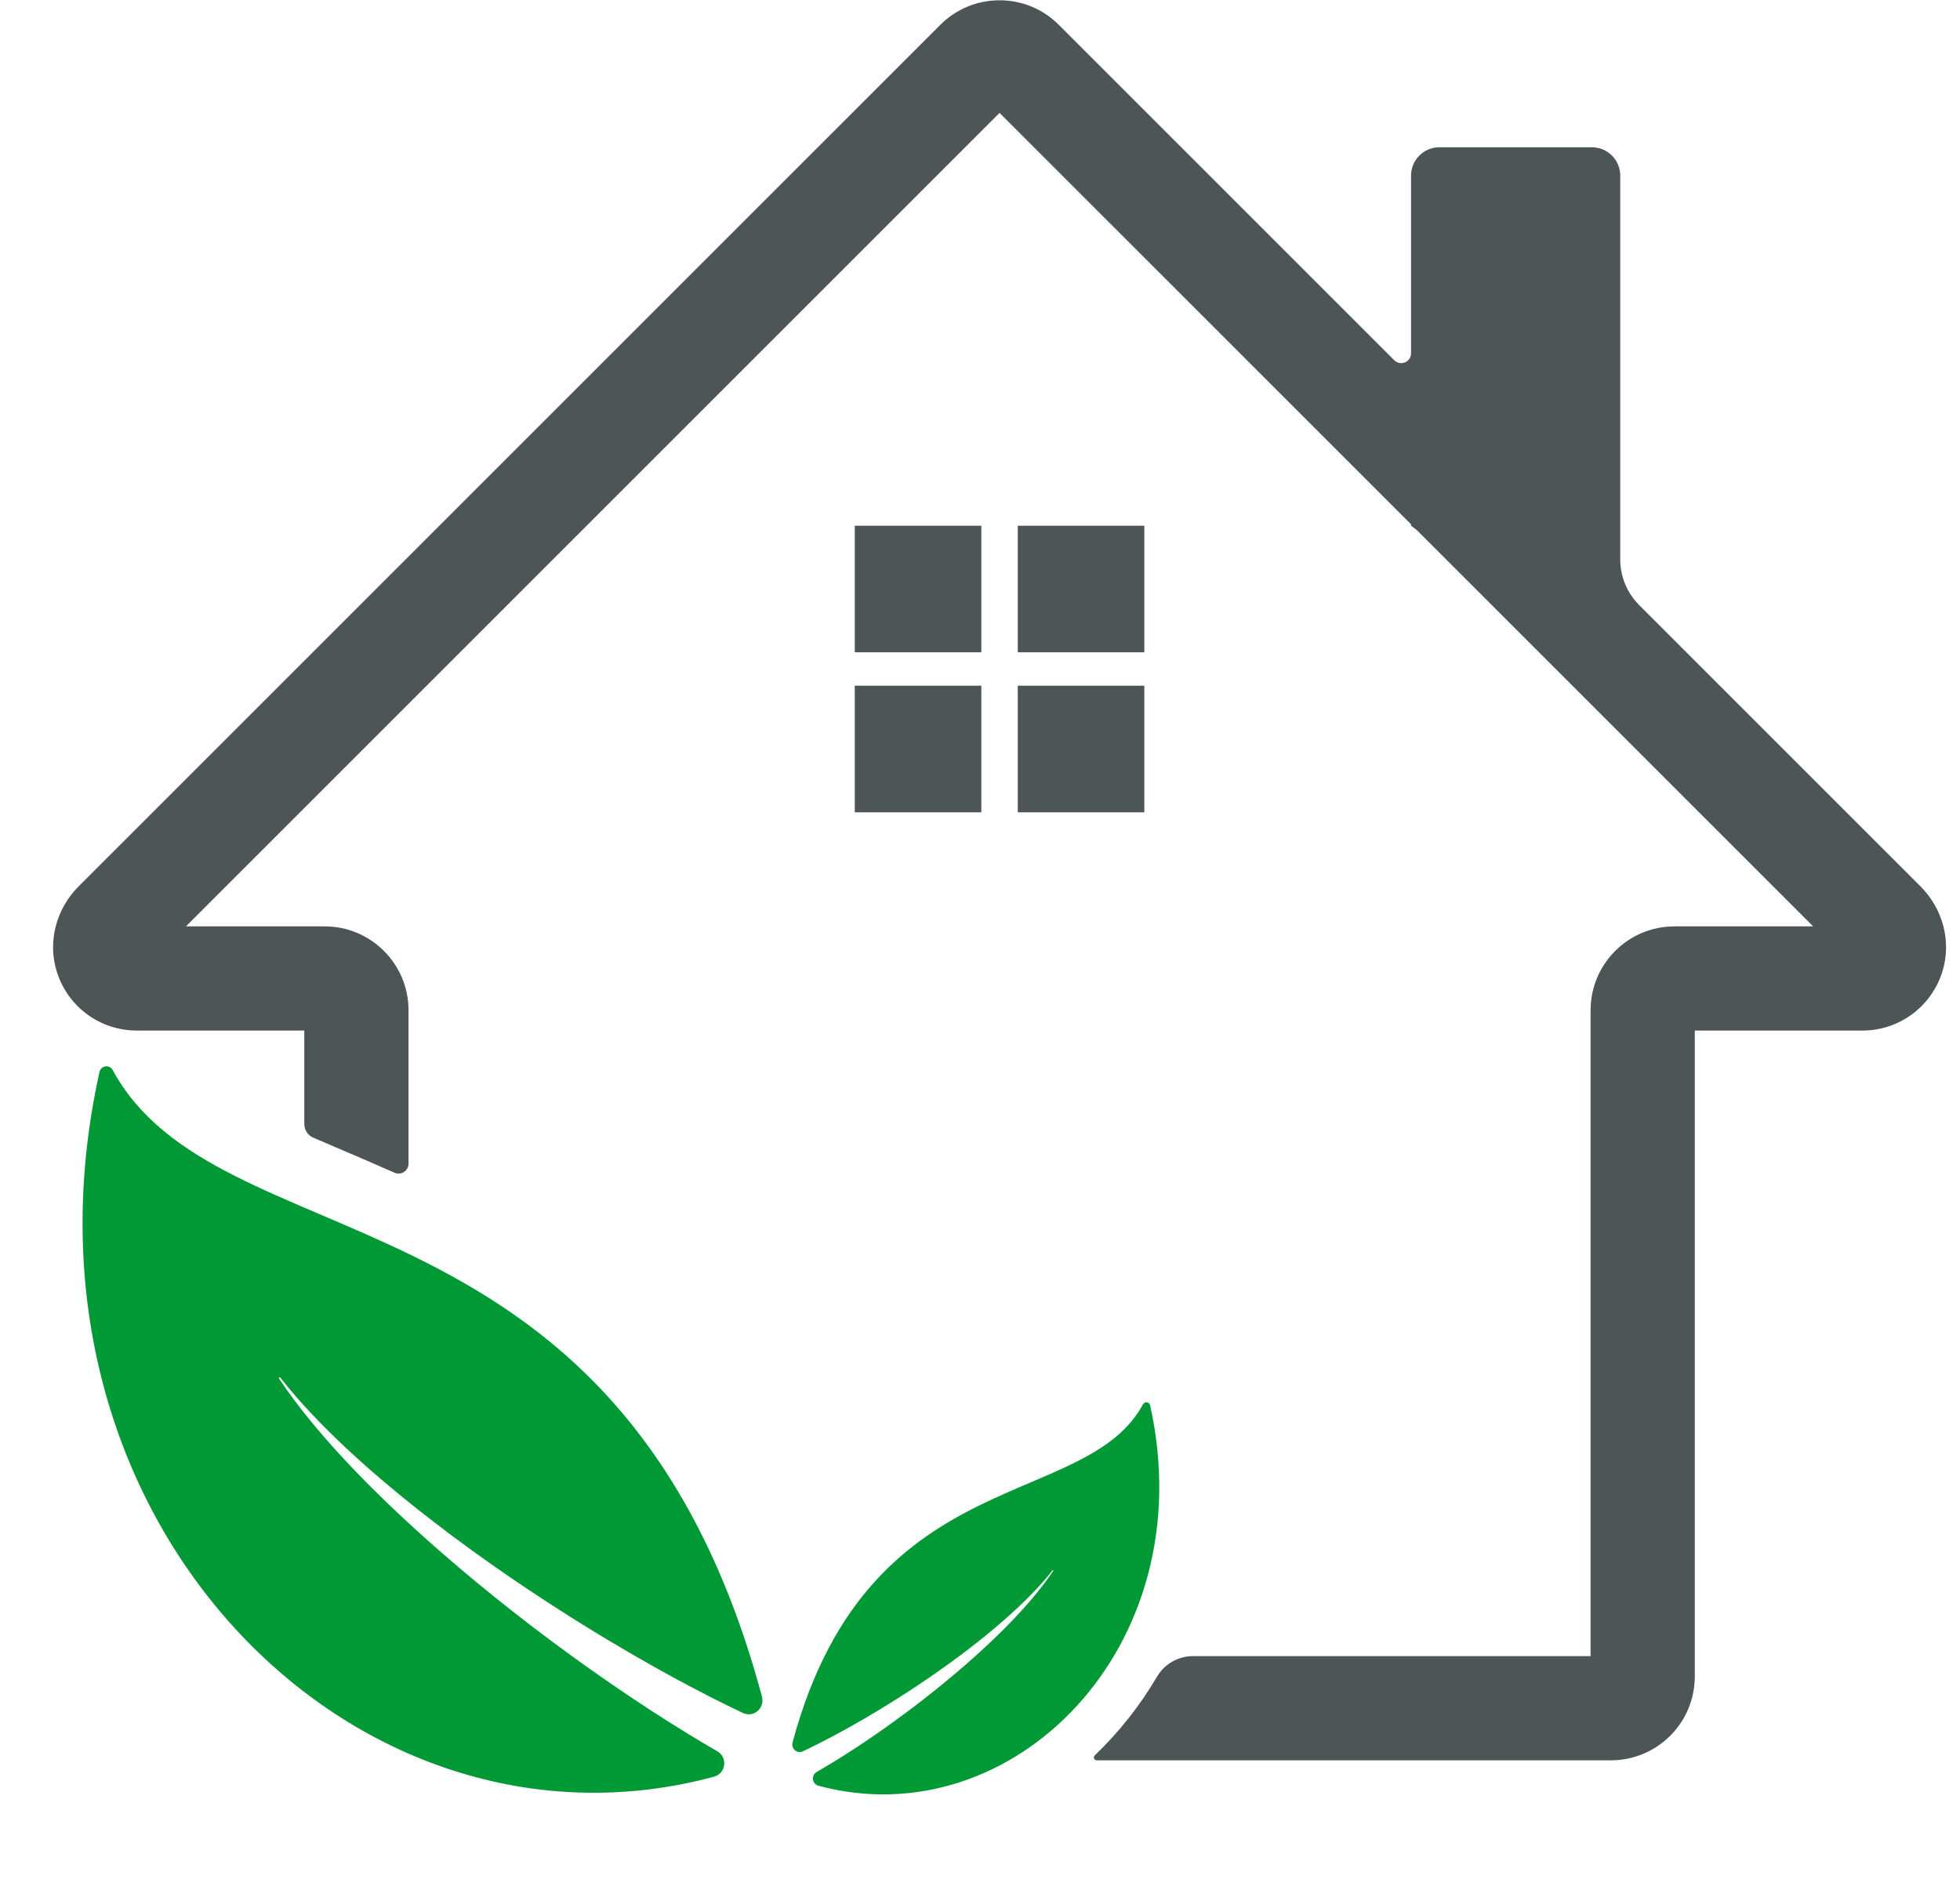
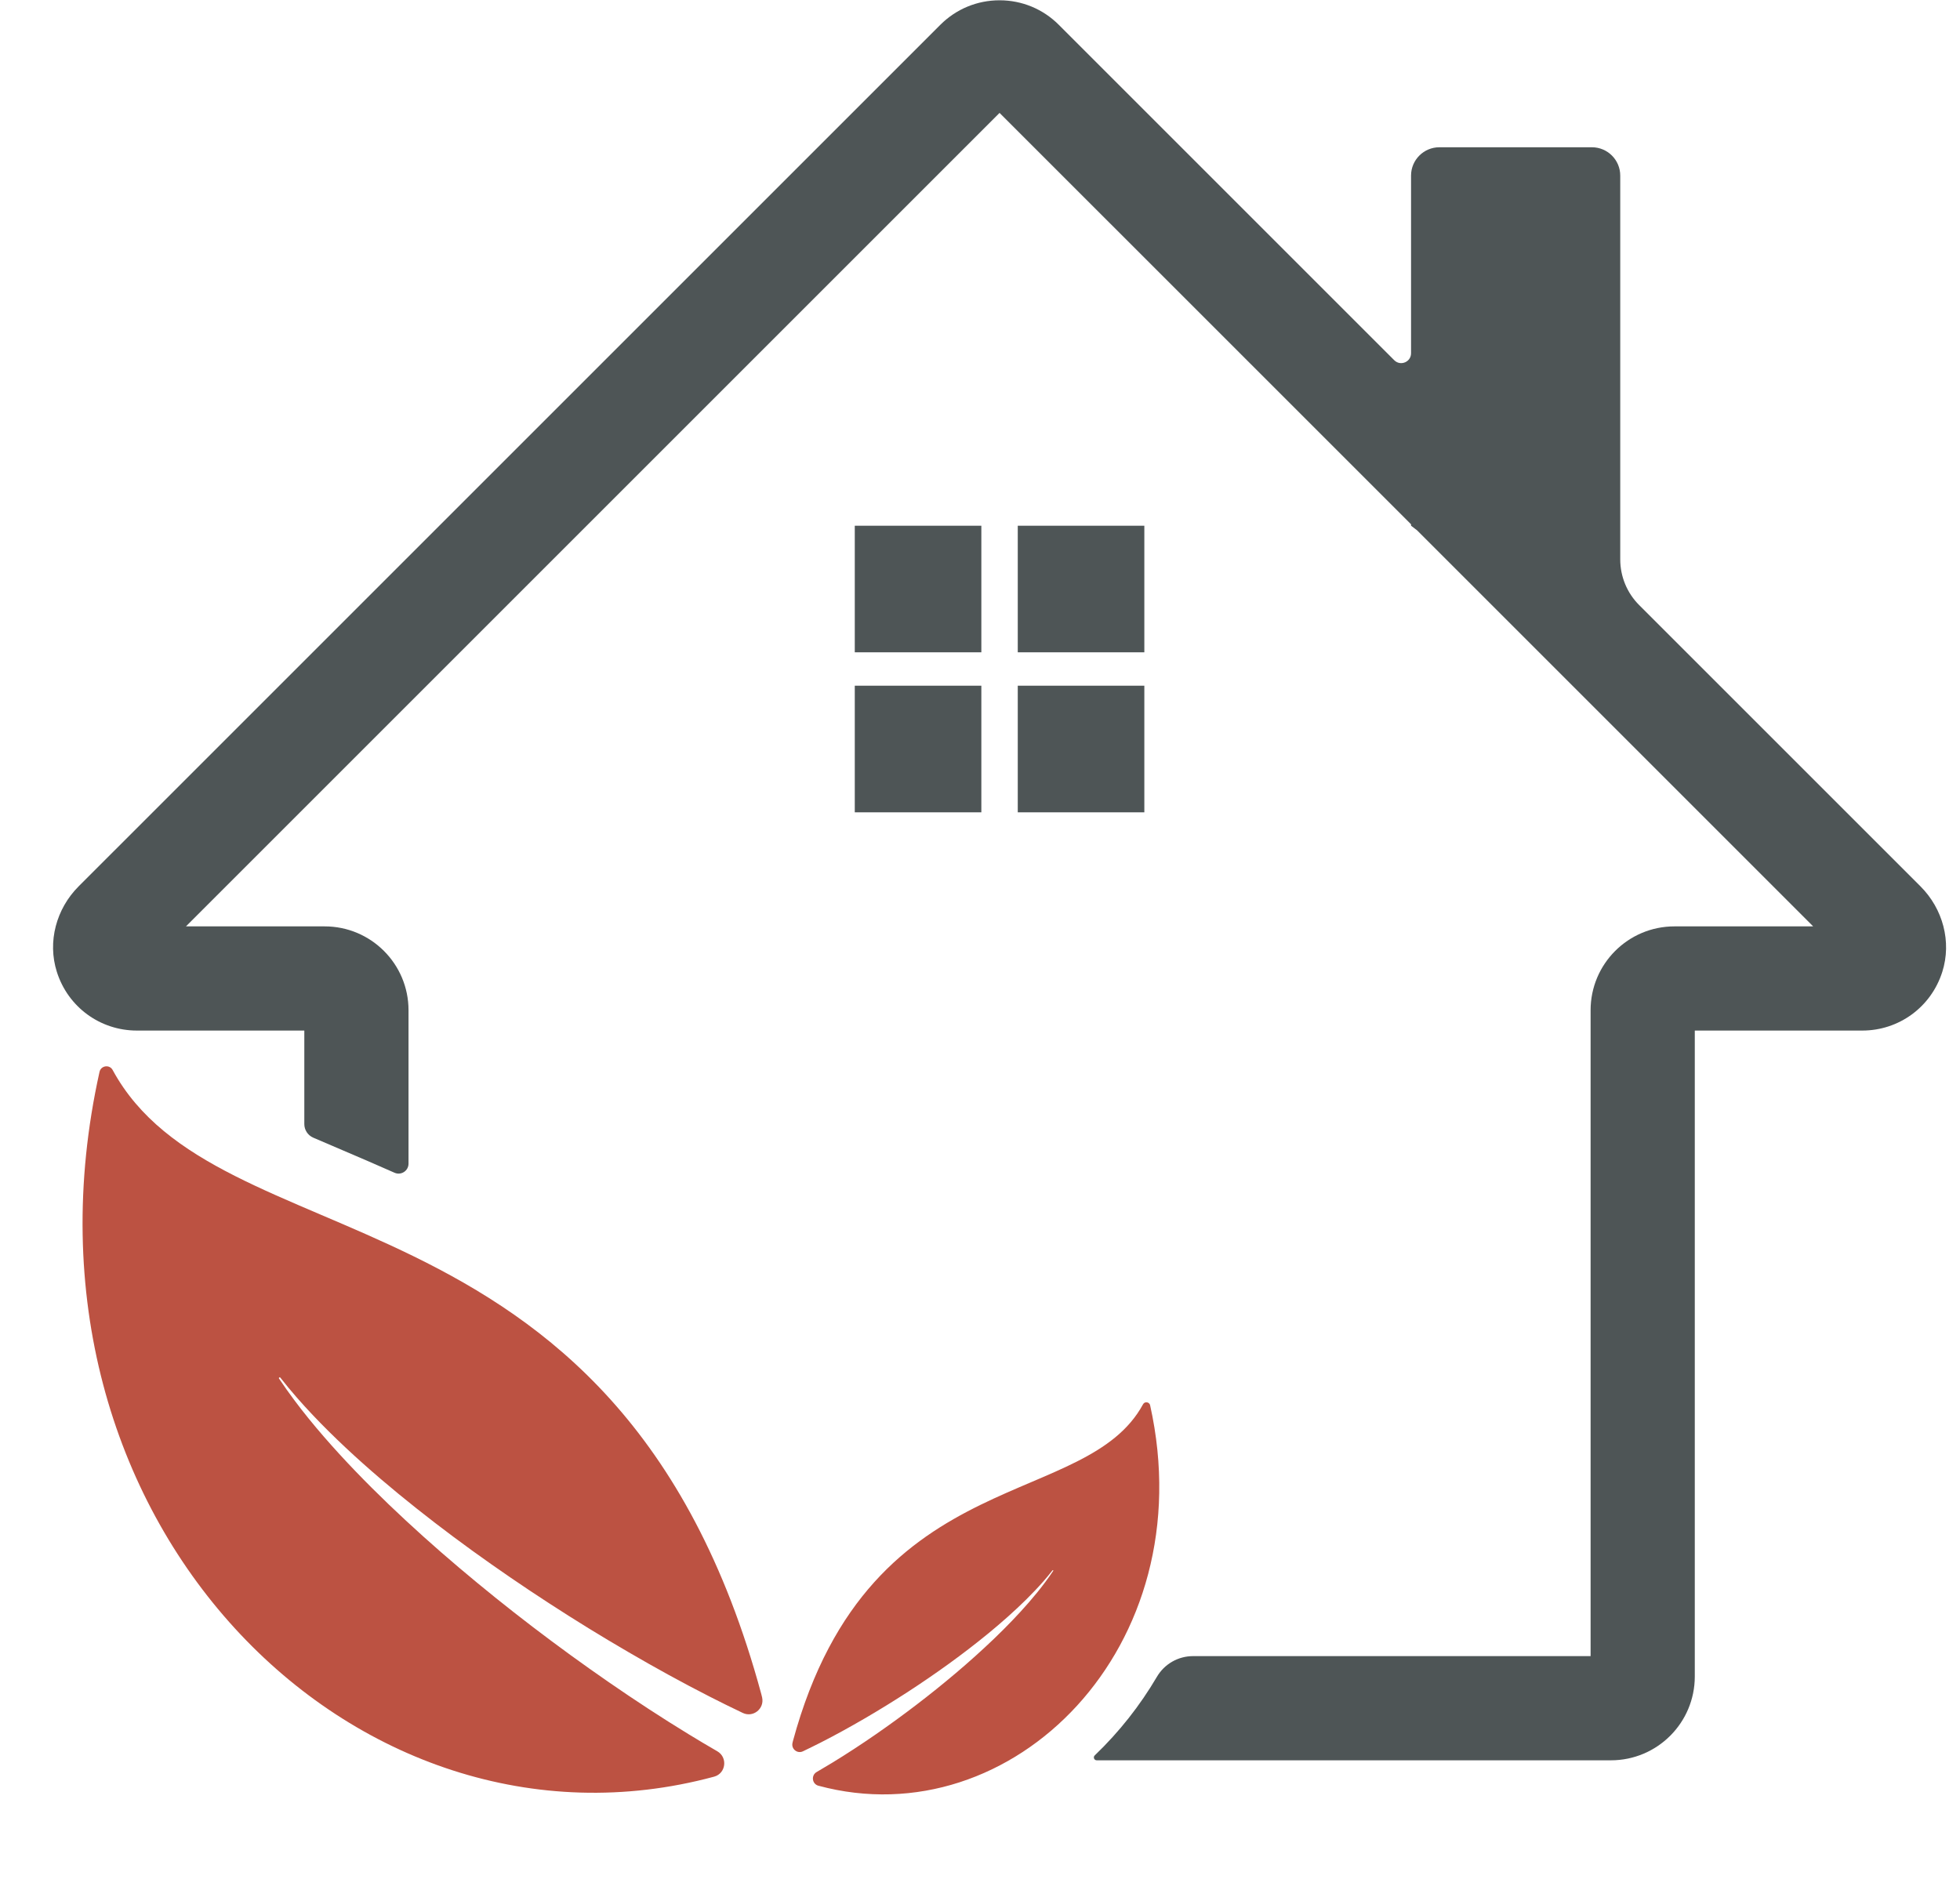
<svg xmlns="http://www.w3.org/2000/svg" width="386" zoomAndPan="magnify" viewBox="0 0 289.5 277.5" height="370" preserveAspectRatio="xMidYMid meet" version="1.0">
  <defs>
    <clipPath id="c8e39abcda">
      <path d="M 257.531 110.379 L 259.723 110.379 L 259.723 112.254 L 257.531 112.254 Z M 257.531 110.379 " clip-rule="nonzero" />
    </clipPath>
    <clipPath id="19f638d58e">
      <path d="M 259.719 111.031 C 258.719 112.562 257.801 112.332 257.645 111.949 C 257.414 111.645 257.645 110.723 257.875 110.492 C 258.184 110.262 259.41 110.57 259.41 110.57 " clip-rule="nonzero" />
    </clipPath>
    <clipPath id="328a186c93">
      <path d="M 175.012 250.977 L 177.32 250.977 L 177.32 252.98 L 175.012 252.98 Z M 175.012 250.977 " clip-rule="nonzero" />
    </clipPath>
    <clipPath id="ed0214957e">
      <path d="M 177.312 251.723 C 176.328 253.359 175.348 253.031 175.102 252.703 C 174.938 252.375 175.102 251.312 175.426 251.066 C 175.754 250.82 177.066 251.23 177.066 251.23 " clip-rule="nonzero" />
    </clipPath>
  </defs>
  <g clip-path="url(#c8e39abcda)">
    <g clip-path="url(#19f638d58e)">
      <path fill="#4e5556" d="M 254.578 107.426 L 262.867 107.426 L 262.867 115.555 L 254.578 115.555 Z M 254.578 107.426 " fill-opacity="1" fill-rule="nonzero" />
    </g>
  </g>
-   <path fill="#009935" d="M 169.879 207.594 C 169.766 207.086 169.082 206.984 168.832 207.445 C 164.656 215.145 154.992 217.332 144.867 222.281 C 134.141 227.531 122.895 235.891 117.117 257.203 C 117.094 257.297 117.07 257.387 117.051 257.48 C 116.855 258.375 117.77 259.102 118.594 258.711 C 119.477 258.289 120.352 257.855 121.227 257.414 C 123.414 256.297 125.574 255.105 127.707 253.863 C 128.773 253.242 129.836 252.605 130.887 251.957 C 131.941 251.309 132.984 250.648 134.023 249.977 C 136.098 248.629 138.145 247.227 140.152 245.777 C 142.16 244.324 144.125 242.816 146.043 241.242 C 147.957 239.664 149.816 238.023 151.582 236.281 C 152.465 235.406 153.32 234.508 154.141 233.574 C 154.594 233.051 155.035 232.52 155.465 231.973 C 155.512 231.91 155.609 231.977 155.566 232.047 C 155.18 232.629 154.777 233.195 154.363 233.75 C 153.613 234.754 152.82 235.727 152 236.672 C 150.359 238.562 148.613 240.363 146.805 242.098 C 144.992 243.832 143.125 245.508 141.211 247.129 C 139.297 248.75 137.34 250.324 135.344 251.848 C 134.348 252.609 133.34 253.359 132.324 254.098 C 131.305 254.84 130.281 255.566 129.246 256.281 C 127.176 257.711 125.062 259.094 122.906 260.41 C 122.152 260.871 121.391 261.324 120.621 261.77 C 119.777 262.258 119.934 263.531 120.875 263.793 C 120.883 263.793 120.891 263.793 120.898 263.797 C 149.512 271.512 177.801 243.258 169.879 207.594 Z M 14.699 158.344 C 14.906 157.398 16.176 157.215 16.637 158.062 C 24.375 172.328 42.281 176.379 61.035 185.555 C 80.91 195.281 101.738 210.762 112.445 250.25 C 112.492 250.418 112.535 250.59 112.57 250.762 C 112.93 252.418 111.242 253.77 109.715 253.043 C 108.078 252.266 106.453 251.461 104.836 250.637 C 100.781 248.57 96.777 246.363 92.828 244.059 C 90.852 242.91 88.887 241.734 86.938 240.535 C 84.984 239.332 83.051 238.105 81.129 236.859 C 77.281 234.363 73.496 231.77 69.773 229.082 C 66.055 226.391 62.41 223.594 58.859 220.68 C 55.312 217.762 51.863 214.719 48.594 211.484 C 46.961 209.867 45.375 208.203 43.859 206.469 C 43.016 205.504 42.195 204.52 41.406 203.508 C 41.312 203.391 41.133 203.52 41.215 203.645 C 41.93 204.715 42.676 205.77 43.449 206.805 C 44.832 208.66 46.301 210.457 47.82 212.211 C 50.859 215.715 54.102 219.051 57.449 222.266 C 60.805 225.48 64.262 228.582 67.809 231.582 C 71.355 234.586 74.98 237.5 78.68 240.328 C 80.527 241.738 82.395 243.129 84.277 244.5 C 86.16 245.867 88.062 247.215 89.98 248.539 C 93.816 251.188 97.727 253.75 101.723 256.191 C 103.121 257.047 104.531 257.887 105.953 258.707 C 107.516 259.613 107.227 261.977 105.484 262.453 C 105.469 262.457 105.457 262.461 105.441 262.465 C 52.434 276.758 0.016 224.414 14.699 158.344 " fill-opacity="1" fill-rule="nonzero" />
+   <path fill="#bc5242" d="M 169.879 207.594 C 169.766 207.086 169.082 206.984 168.832 207.445 C 164.656 215.145 154.992 217.332 144.867 222.281 C 134.141 227.531 122.895 235.891 117.117 257.203 C 117.094 257.297 117.07 257.387 117.051 257.48 C 116.855 258.375 117.77 259.102 118.594 258.711 C 119.477 258.289 120.352 257.855 121.227 257.414 C 123.414 256.297 125.574 255.105 127.707 253.863 C 128.773 253.242 129.836 252.605 130.887 251.957 C 131.941 251.309 132.984 250.648 134.023 249.977 C 136.098 248.629 138.145 247.227 140.152 245.777 C 142.16 244.324 144.125 242.816 146.043 241.242 C 147.957 239.664 149.816 238.023 151.582 236.281 C 152.465 235.406 153.32 234.508 154.141 233.574 C 154.594 233.051 155.035 232.52 155.465 231.973 C 155.512 231.91 155.609 231.977 155.566 232.047 C 155.18 232.629 154.777 233.195 154.363 233.75 C 153.613 234.754 152.82 235.727 152 236.672 C 150.359 238.562 148.613 240.363 146.805 242.098 C 144.992 243.832 143.125 245.508 141.211 247.129 C 139.297 248.75 137.34 250.324 135.344 251.848 C 134.348 252.609 133.34 253.359 132.324 254.098 C 131.305 254.84 130.281 255.566 129.246 256.281 C 127.176 257.711 125.062 259.094 122.906 260.41 C 122.152 260.871 121.391 261.324 120.621 261.77 C 119.777 262.258 119.934 263.531 120.875 263.793 C 120.883 263.793 120.891 263.793 120.898 263.797 C 149.512 271.512 177.801 243.258 169.879 207.594 Z M 14.699 158.344 C 14.906 157.398 16.176 157.215 16.637 158.062 C 24.375 172.328 42.281 176.379 61.035 185.555 C 80.91 195.281 101.738 210.762 112.445 250.25 C 112.492 250.418 112.535 250.59 112.57 250.762 C 112.93 252.418 111.242 253.77 109.715 253.043 C 108.078 252.266 106.453 251.461 104.836 250.637 C 100.781 248.57 96.777 246.363 92.828 244.059 C 90.852 242.91 88.887 241.734 86.938 240.535 C 84.984 239.332 83.051 238.105 81.129 236.859 C 77.281 234.363 73.496 231.77 69.773 229.082 C 66.055 226.391 62.41 223.594 58.859 220.68 C 55.312 217.762 51.863 214.719 48.594 211.484 C 46.961 209.867 45.375 208.203 43.859 206.469 C 43.016 205.504 42.195 204.52 41.406 203.508 C 41.312 203.391 41.133 203.52 41.215 203.645 C 41.93 204.715 42.676 205.77 43.449 206.805 C 44.832 208.66 46.301 210.457 47.82 212.211 C 50.859 215.715 54.102 219.051 57.449 222.266 C 60.805 225.48 64.262 228.582 67.809 231.582 C 71.355 234.586 74.98 237.5 78.68 240.328 C 80.527 241.738 82.395 243.129 84.277 244.5 C 86.16 245.867 88.062 247.215 89.98 248.539 C 93.816 251.188 97.727 253.75 101.723 256.191 C 103.121 257.047 104.531 257.887 105.953 258.707 C 107.516 259.613 107.227 261.977 105.484 262.453 C 105.469 262.457 105.457 262.461 105.441 262.465 C 52.434 276.758 0.016 224.414 14.699 158.344 " fill-opacity="1" fill-rule="nonzero" />
  <path fill="#4e5556" d="M 283.668 130.941 L 242.113 89.387 C 240.32 87.598 239.316 85.164 239.316 82.633 L 239.316 25.938 C 239.316 23.629 237.441 21.754 235.129 21.754 L 212.602 21.754 C 210.293 21.754 208.418 23.629 208.418 25.938 L 208.418 52.184 C 208.418 53.48 206.852 54.129 205.938 53.215 L 156.395 3.672 C 154.059 1.332 150.949 0.043 147.641 0.043 C 144.328 0.043 141.223 1.332 138.883 3.672 L 11.609 130.941 C 8.309 134.246 6.984 139.121 8.398 143.574 C 10.055 148.793 14.824 152.238 20.211 152.238 L 44.945 152.238 C 44.949 152.238 44.949 152.238 44.949 152.238 L 44.949 166.055 C 44.949 166.922 45.465 167.707 46.258 168.055 C 47.695 168.68 49.172 169.309 50.695 169.957 C 53.168 171.016 55.691 172.09 58.266 173.238 C 59.238 173.676 60.34 172.965 60.34 171.898 L 60.34 149.238 C 60.34 142.395 54.793 136.848 47.953 136.848 L 27.477 136.848 C 27.473 136.844 27.473 136.844 27.473 136.84 L 147.637 16.68 C 147.641 16.68 147.641 16.68 147.641 16.68 L 208.418 77.453 L 208.418 77.66 L 209.297 78.332 L 267.805 136.84 C 267.809 136.844 267.809 136.848 267.801 136.848 L 247.324 136.848 C 240.484 136.848 234.938 142.395 234.938 149.238 L 234.938 244.645 C 234.938 244.645 234.938 244.648 234.934 244.648 L 176.215 244.648 C 174.016 244.648 171.984 245.816 170.875 247.711 C 168.383 251.949 165.316 255.848 161.703 259.309 C 161.422 259.574 161.609 260.039 161.992 260.039 L 237.938 260.039 C 244.781 260.039 250.328 254.492 250.328 247.652 L 250.328 152.238 C 250.328 152.238 250.328 152.238 250.332 152.238 L 275.07 152.238 C 280.457 152.238 285.223 148.793 286.883 143.574 C 288.297 139.121 286.973 134.246 283.668 130.941 Z M 150.328 119.996 L 169.023 119.996 L 169.023 101.297 L 150.328 101.297 Z M 126.254 119.996 L 144.949 119.996 L 144.949 101.297 L 126.254 101.297 Z M 169.023 77.66 L 150.328 77.66 L 150.328 96.359 L 169.023 96.359 Z M 126.254 77.66 L 144.949 77.66 L 144.949 96.359 L 126.254 96.359 L 126.254 77.66 " fill-opacity="1" fill-rule="nonzero" />
  <g clip-path="url(#328a186c93)">
    <g clip-path="url(#ed0214957e)">
      <path fill="#4e5556" d="M 171.824 247.789 L 180.676 247.789 L 180.676 256.473 L 171.824 256.473 Z M 171.824 247.789 " fill-opacity="1" fill-rule="nonzero" />
    </g>
  </g>
</svg>
